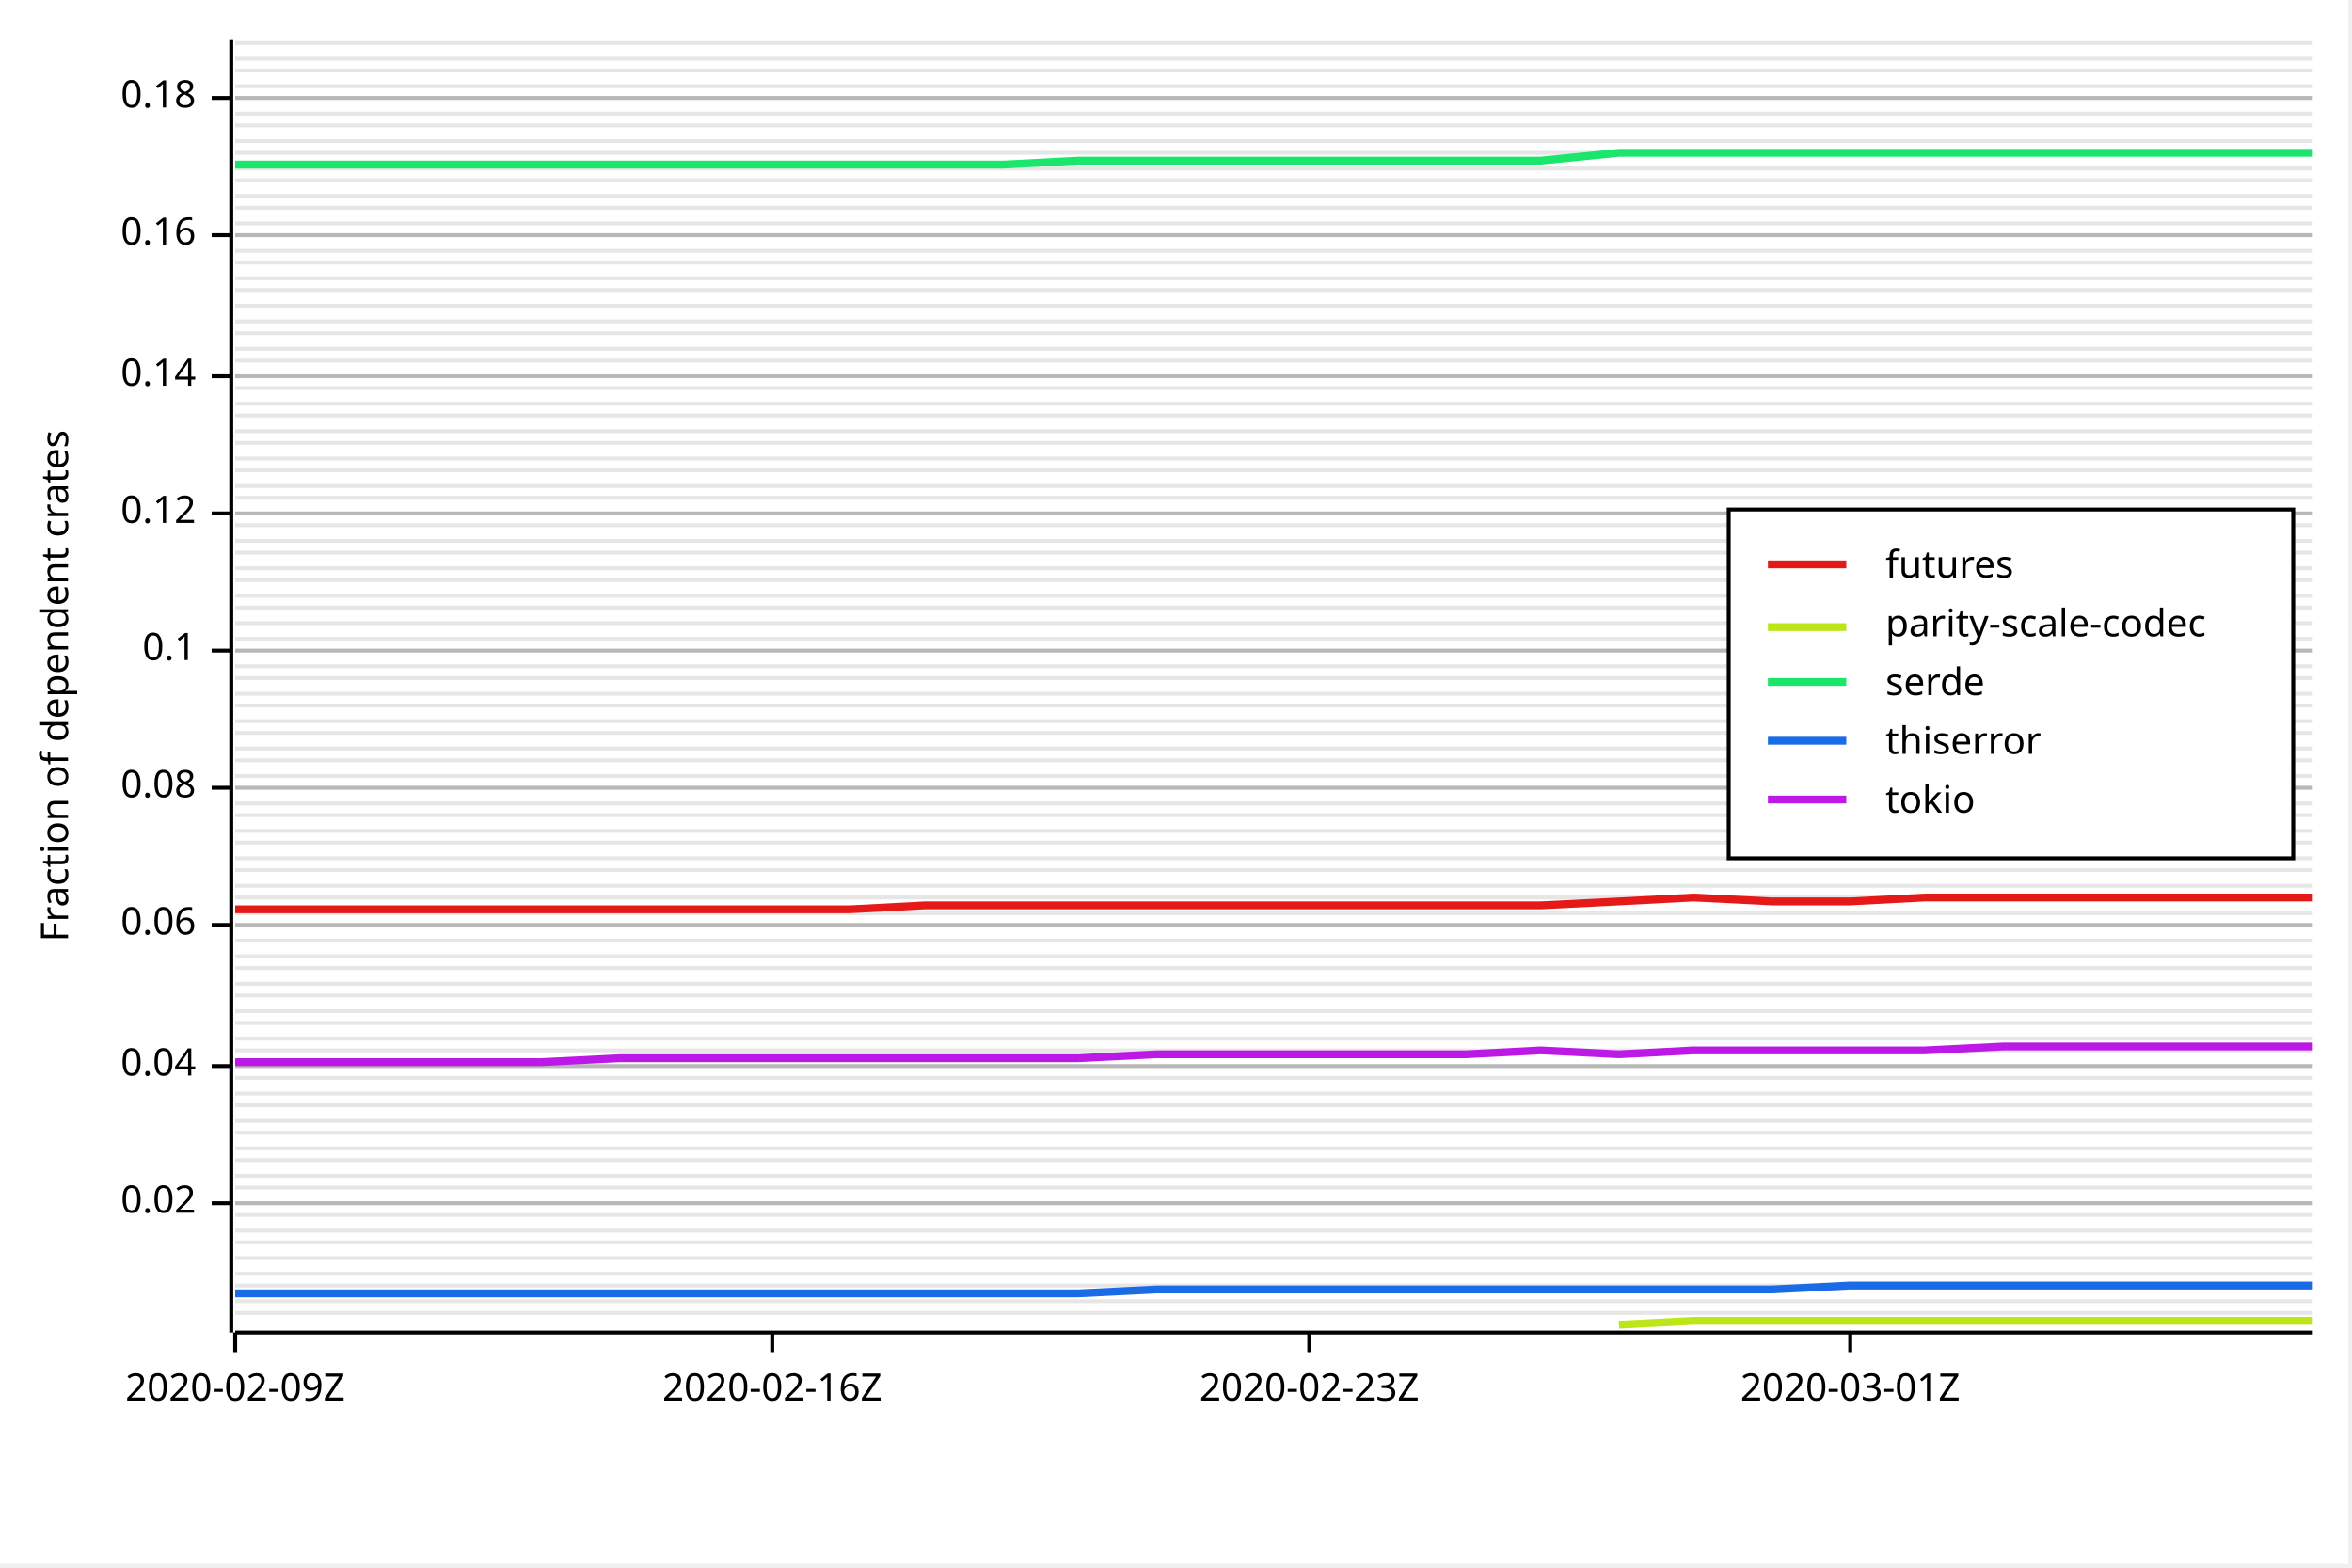
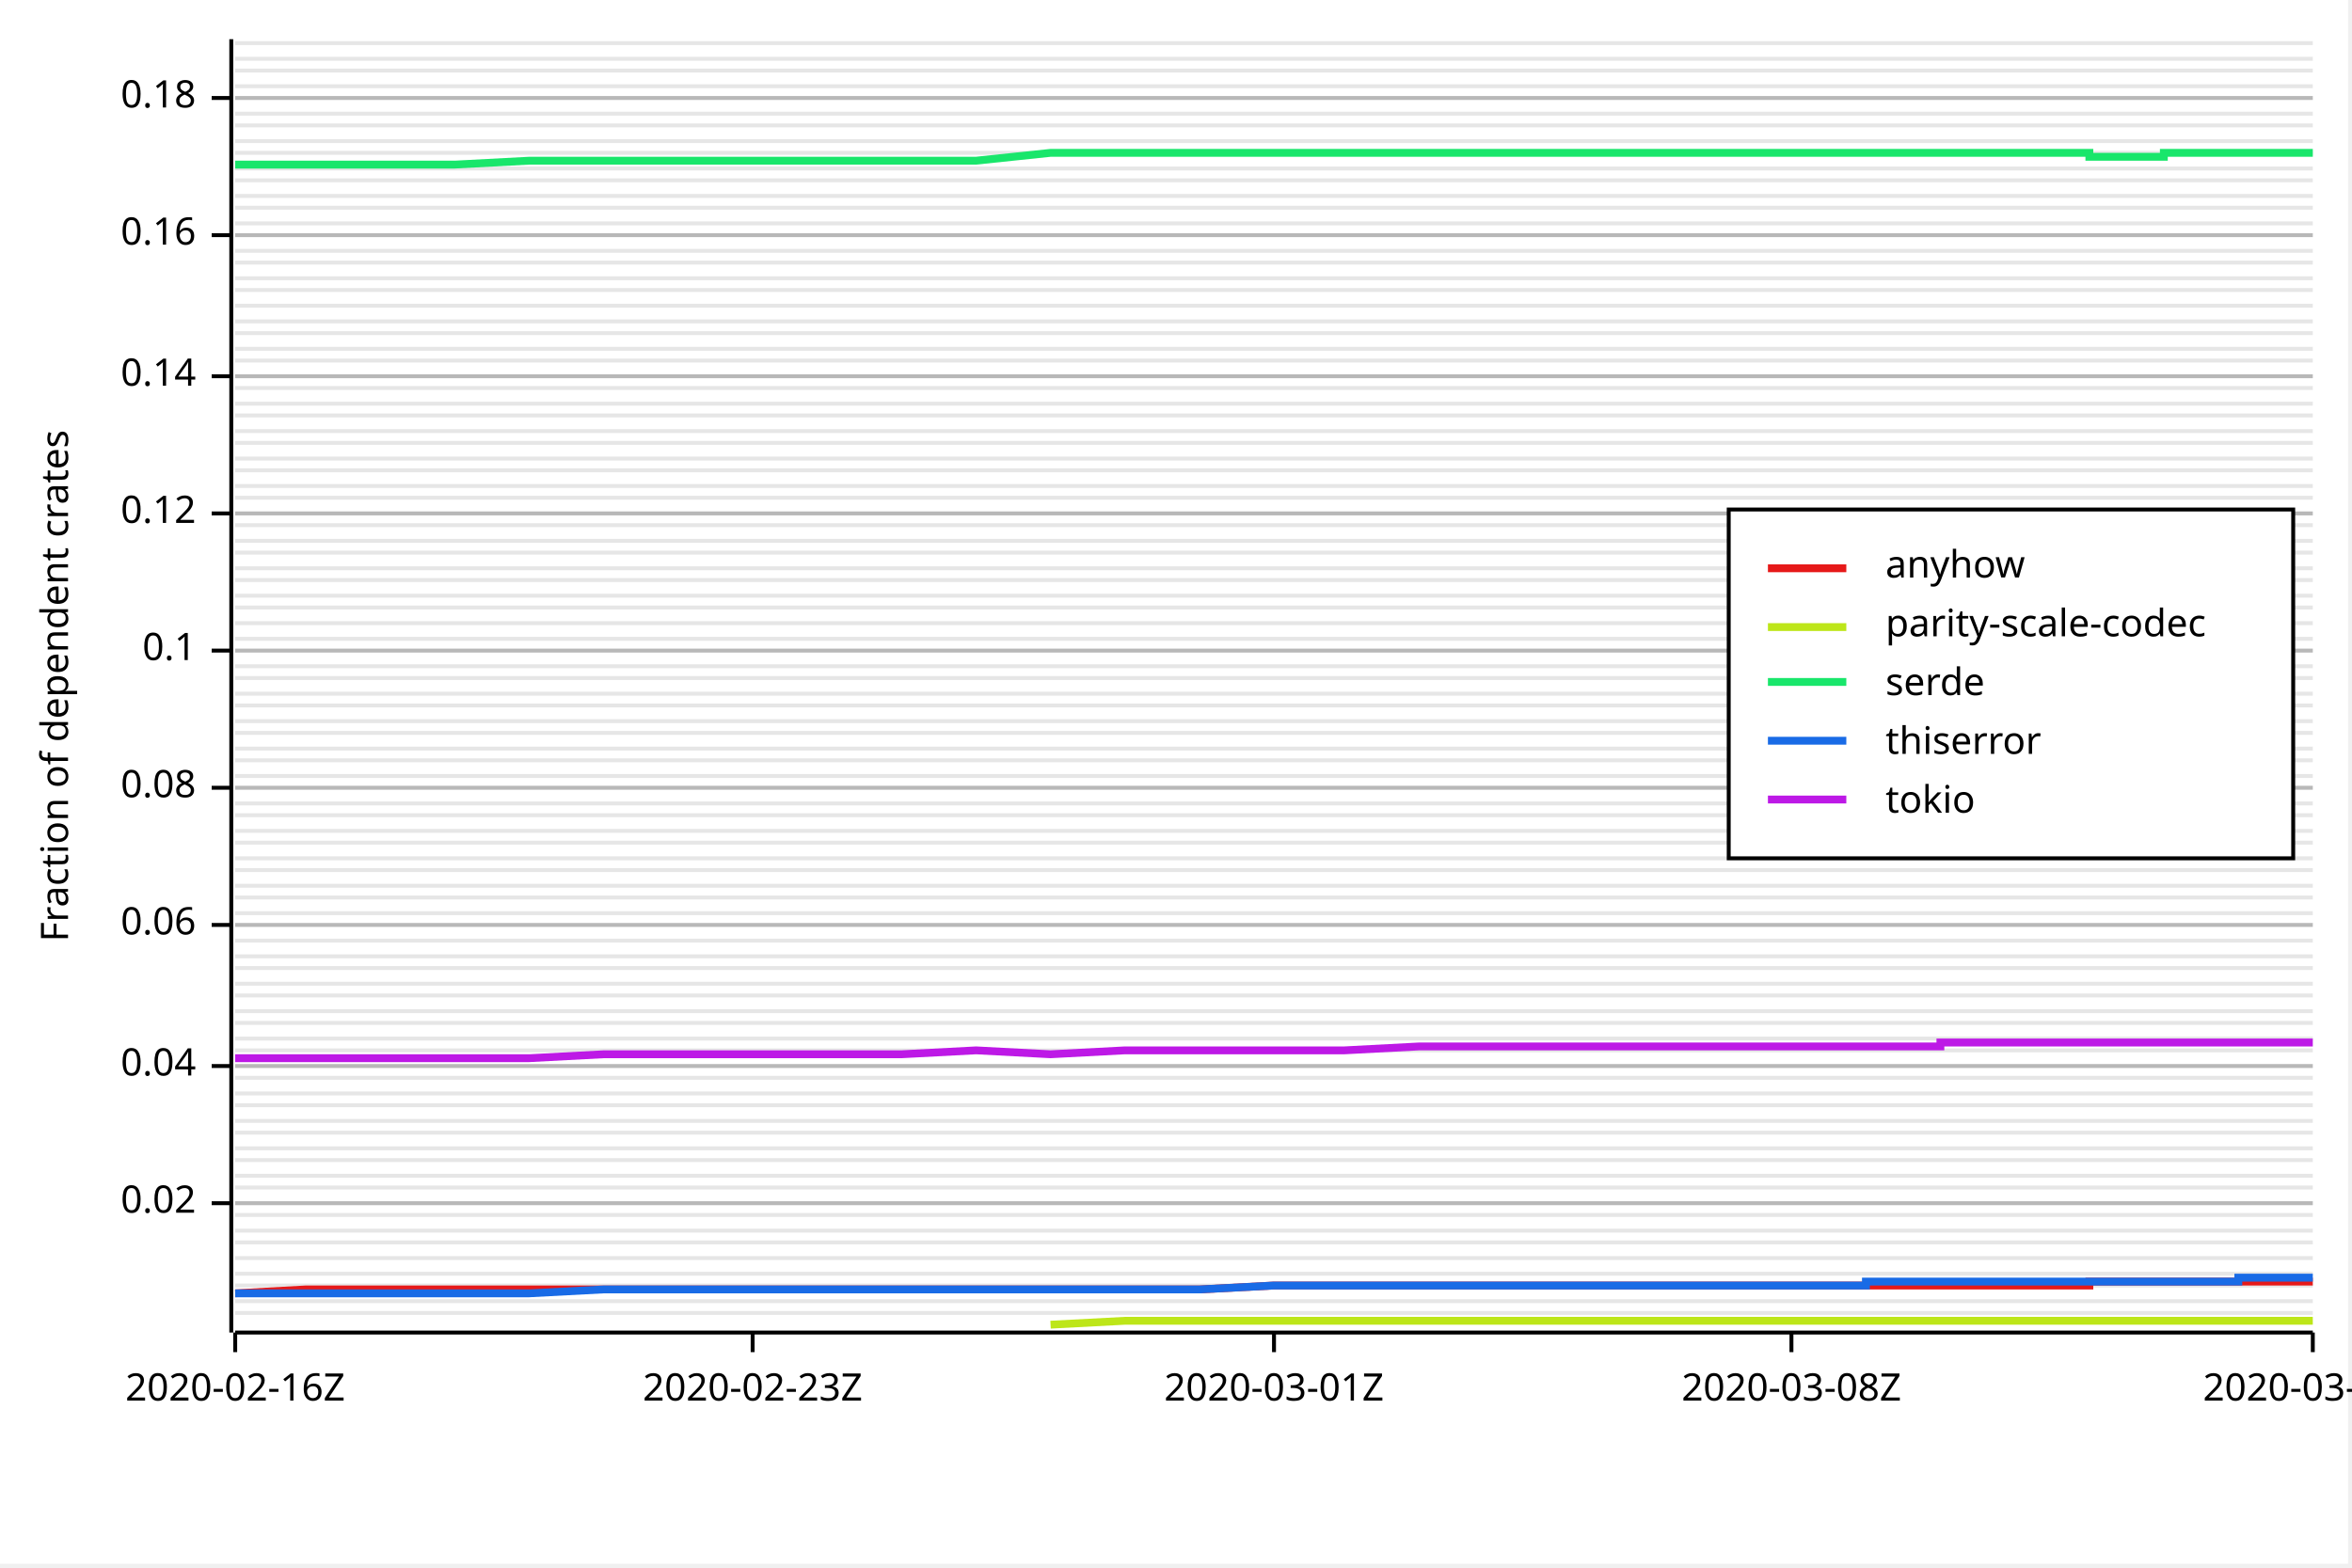
<svg xmlns="http://www.w3.org/2000/svg" width="600" height="400">
  <rect x="0" y="0" width="599" height="399" opacity="1" fill="#FFFFFF" stroke="none" />
  <line opacity="0.1" stroke="#000000" stroke-width="1" x1="60" y1="335" x2="590" y2="335" />
  <line opacity="0.1" stroke="#000000" stroke-width="1" x1="60" y1="332" x2="590" y2="332" />
  <line opacity="0.1" stroke="#000000" stroke-width="1" x1="60" y1="328" x2="590" y2="328" />
  <line opacity="0.1" stroke="#000000" stroke-width="1" x1="60" y1="325" x2="590" y2="325" />
  <line opacity="0.1" stroke="#000000" stroke-width="1" x1="60" y1="321" x2="590" y2="321" />
  <line opacity="0.1" stroke="#000000" stroke-width="1" x1="60" y1="317" x2="590" y2="317" />
  <line opacity="0.1" stroke="#000000" stroke-width="1" x1="60" y1="314" x2="590" y2="314" />
  <line opacity="0.1" stroke="#000000" stroke-width="1" x1="60" y1="310" x2="590" y2="310" />
  <line opacity="0.1" stroke="#000000" stroke-width="1" x1="60" y1="307" x2="590" y2="307" />
  <line opacity="0.1" stroke="#000000" stroke-width="1" x1="60" y1="303" x2="590" y2="303" />
  <line opacity="0.1" stroke="#000000" stroke-width="1" x1="60" y1="300" x2="590" y2="300" />
  <line opacity="0.1" stroke="#000000" stroke-width="1" x1="60" y1="296" x2="590" y2="296" />
  <line opacity="0.1" stroke="#000000" stroke-width="1" x1="60" y1="293" x2="590" y2="293" />
  <line opacity="0.1" stroke="#000000" stroke-width="1" x1="60" y1="289" x2="590" y2="289" />
  <line opacity="0.1" stroke="#000000" stroke-width="1" x1="60" y1="286" x2="590" y2="286" />
  <line opacity="0.1" stroke="#000000" stroke-width="1" x1="60" y1="282" x2="590" y2="282" />
  <line opacity="0.1" stroke="#000000" stroke-width="1" x1="60" y1="279" x2="590" y2="279" />
  <line opacity="0.1" stroke="#000000" stroke-width="1" x1="60" y1="275" x2="590" y2="275" />
  <line opacity="0.1" stroke="#000000" stroke-width="1" x1="60" y1="272" x2="590" y2="272" />
  <line opacity="0.1" stroke="#000000" stroke-width="1" x1="60" y1="268" x2="590" y2="268" />
  <line opacity="0.1" stroke="#000000" stroke-width="1" x1="60" y1="265" x2="590" y2="265" />
  <line opacity="0.1" stroke="#000000" stroke-width="1" x1="60" y1="261" x2="590" y2="261" />
  <line opacity="0.1" stroke="#000000" stroke-width="1" x1="60" y1="258" x2="590" y2="258" />
  <line opacity="0.1" stroke="#000000" stroke-width="1" x1="60" y1="254" x2="590" y2="254" />
  <line opacity="0.1" stroke="#000000" stroke-width="1" x1="60" y1="251" x2="590" y2="251" />
  <line opacity="0.1" stroke="#000000" stroke-width="1" x1="60" y1="247" x2="590" y2="247" />
  <line opacity="0.1" stroke="#000000" stroke-width="1" x1="60" y1="244" x2="590" y2="244" />
  <line opacity="0.1" stroke="#000000" stroke-width="1" x1="60" y1="240" x2="590" y2="240" />
  <line opacity="0.1" stroke="#000000" stroke-width="1" x1="60" y1="236" x2="590" y2="236" />
  <line opacity="0.1" stroke="#000000" stroke-width="1" x1="60" y1="233" x2="590" y2="233" />
  <line opacity="0.1" stroke="#000000" stroke-width="1" x1="60" y1="229" x2="590" y2="229" />
  <line opacity="0.1" stroke="#000000" stroke-width="1" x1="60" y1="226" x2="590" y2="226" />
  <line opacity="0.1" stroke="#000000" stroke-width="1" x1="60" y1="222" x2="590" y2="222" />
  <line opacity="0.1" stroke="#000000" stroke-width="1" x1="60" y1="219" x2="590" y2="219" />
  <line opacity="0.1" stroke="#000000" stroke-width="1" x1="60" y1="215" x2="590" y2="215" />
  <line opacity="0.1" stroke="#000000" stroke-width="1" x1="60" y1="212" x2="590" y2="212" />
  <line opacity="0.1" stroke="#000000" stroke-width="1" x1="60" y1="208" x2="590" y2="208" />
  <line opacity="0.1" stroke="#000000" stroke-width="1" x1="60" y1="205" x2="590" y2="205" />
  <line opacity="0.1" stroke="#000000" stroke-width="1" x1="60" y1="201" x2="590" y2="201" />
  <line opacity="0.1" stroke="#000000" stroke-width="1" x1="60" y1="198" x2="590" y2="198" />
  <line opacity="0.1" stroke="#000000" stroke-width="1" x1="60" y1="194" x2="590" y2="194" />
  <line opacity="0.1" stroke="#000000" stroke-width="1" x1="60" y1="191" x2="590" y2="191" />
  <line opacity="0.1" stroke="#000000" stroke-width="1" x1="60" y1="187" x2="590" y2="187" />
  <line opacity="0.1" stroke="#000000" stroke-width="1" x1="60" y1="184" x2="590" y2="184" />
  <line opacity="0.1" stroke="#000000" stroke-width="1" x1="60" y1="180" x2="590" y2="180" />
  <line opacity="0.1" stroke="#000000" stroke-width="1" x1="60" y1="177" x2="590" y2="177" />
  <line opacity="0.1" stroke="#000000" stroke-width="1" x1="60" y1="173" x2="590" y2="173" />
  <line opacity="0.1" stroke="#000000" stroke-width="1" x1="60" y1="170" x2="590" y2="170" />
  <line opacity="0.1" stroke="#000000" stroke-width="1" x1="60" y1="166" x2="590" y2="166" />
  <line opacity="0.1" stroke="#000000" stroke-width="1" x1="60" y1="163" x2="590" y2="163" />
  <line opacity="0.1" stroke="#000000" stroke-width="1" x1="60" y1="159" x2="590" y2="159" />
  <line opacity="0.1" stroke="#000000" stroke-width="1" x1="60" y1="155" x2="590" y2="155" />
  <line opacity="0.1" stroke="#000000" stroke-width="1" x1="60" y1="152" x2="590" y2="152" />
  <line opacity="0.1" stroke="#000000" stroke-width="1" x1="60" y1="148" x2="590" y2="148" />
  <line opacity="0.1" stroke="#000000" stroke-width="1" x1="60" y1="145" x2="590" y2="145" />
  <line opacity="0.1" stroke="#000000" stroke-width="1" x1="60" y1="141" x2="590" y2="141" />
  <line opacity="0.1" stroke="#000000" stroke-width="1" x1="60" y1="138" x2="590" y2="138" />
  <line opacity="0.1" stroke="#000000" stroke-width="1" x1="60" y1="134" x2="590" y2="134" />
  <line opacity="0.1" stroke="#000000" stroke-width="1" x1="60" y1="131" x2="590" y2="131" />
  <line opacity="0.1" stroke="#000000" stroke-width="1" x1="60" y1="127" x2="590" y2="127" />
  <line opacity="0.1" stroke="#000000" stroke-width="1" x1="60" y1="124" x2="590" y2="124" />
  <line opacity="0.1" stroke="#000000" stroke-width="1" x1="60" y1="120" x2="590" y2="120" />
  <line opacity="0.1" stroke="#000000" stroke-width="1" x1="60" y1="117" x2="590" y2="117" />
  <line opacity="0.1" stroke="#000000" stroke-width="1" x1="60" y1="113" x2="590" y2="113" />
  <line opacity="0.1" stroke="#000000" stroke-width="1" x1="60" y1="110" x2="590" y2="110" />
  <line opacity="0.1" stroke="#000000" stroke-width="1" x1="60" y1="106" x2="590" y2="106" />
  <line opacity="0.1" stroke="#000000" stroke-width="1" x1="60" y1="103" x2="590" y2="103" />
  <line opacity="0.1" stroke="#000000" stroke-width="1" x1="60" y1="99" x2="590" y2="99" />
  <line opacity="0.1" stroke="#000000" stroke-width="1" x1="60" y1="96" x2="590" y2="96" />
  <line opacity="0.1" stroke="#000000" stroke-width="1" x1="60" y1="92" x2="590" y2="92" />
  <line opacity="0.1" stroke="#000000" stroke-width="1" x1="60" y1="89" x2="590" y2="89" />
  <line opacity="0.1" stroke="#000000" stroke-width="1" x1="60" y1="85" x2="590" y2="85" />
  <line opacity="0.1" stroke="#000000" stroke-width="1" x1="60" y1="82" x2="590" y2="82" />
  <line opacity="0.1" stroke="#000000" stroke-width="1" x1="60" y1="78" x2="590" y2="78" />
  <line opacity="0.1" stroke="#000000" stroke-width="1" x1="60" y1="74" x2="590" y2="74" />
  <line opacity="0.1" stroke="#000000" stroke-width="1" x1="60" y1="71" x2="590" y2="71" />
  <line opacity="0.1" stroke="#000000" stroke-width="1" x1="60" y1="67" x2="590" y2="67" />
  <line opacity="0.1" stroke="#000000" stroke-width="1" x1="60" y1="64" x2="590" y2="64" />
  <line opacity="0.1" stroke="#000000" stroke-width="1" x1="60" y1="60" x2="590" y2="60" />
  <line opacity="0.1" stroke="#000000" stroke-width="1" x1="60" y1="57" x2="590" y2="57" />
  <line opacity="0.1" stroke="#000000" stroke-width="1" x1="60" y1="53" x2="590" y2="53" />
  <line opacity="0.1" stroke="#000000" stroke-width="1" x1="60" y1="50" x2="590" y2="50" />
  <line opacity="0.1" stroke="#000000" stroke-width="1" x1="60" y1="46" x2="590" y2="46" />
  <line opacity="0.1" stroke="#000000" stroke-width="1" x1="60" y1="43" x2="590" y2="43" />
  <line opacity="0.1" stroke="#000000" stroke-width="1" x1="60" y1="39" x2="590" y2="39" />
  <line opacity="0.1" stroke="#000000" stroke-width="1" x1="60" y1="36" x2="590" y2="36" />
  <line opacity="0.1" stroke="#000000" stroke-width="1" x1="60" y1="32" x2="590" y2="32" />
  <line opacity="0.1" stroke="#000000" stroke-width="1" x1="60" y1="29" x2="590" y2="29" />
  <line opacity="0.1" stroke="#000000" stroke-width="1" x1="60" y1="25" x2="590" y2="25" />
  <line opacity="0.1" stroke="#000000" stroke-width="1" x1="60" y1="22" x2="590" y2="22" />
  <line opacity="0.1" stroke="#000000" stroke-width="1" x1="60" y1="18" x2="590" y2="18" />
  <line opacity="0.1" stroke="#000000" stroke-width="1" x1="60" y1="15" x2="590" y2="15" />
  <line opacity="0.1" stroke="#000000" stroke-width="1" x1="60" y1="11" x2="590" y2="11" />
  <text x="10" y="175" dy="0.76em" text-anchor="middle" font-family="sans-serif" font-size="9.677" opacity="1" fill="#000000" transform="rotate(270, 10, 175)">
Fraction of dependent crates
</text>
  <line opacity="0.2" stroke="#000000" stroke-width="1" x1="60" y1="307" x2="590" y2="307" />
  <line opacity="0.2" stroke="#000000" stroke-width="1" x1="60" y1="272" x2="590" y2="272" />
  <line opacity="0.2" stroke="#000000" stroke-width="1" x1="60" y1="236" x2="590" y2="236" />
  <line opacity="0.2" stroke="#000000" stroke-width="1" x1="60" y1="201" x2="590" y2="201" />
  <line opacity="0.2" stroke="#000000" stroke-width="1" x1="60" y1="166" x2="590" y2="166" />
  <line opacity="0.2" stroke="#000000" stroke-width="1" x1="60" y1="131" x2="590" y2="131" />
  <line opacity="0.2" stroke="#000000" stroke-width="1" x1="60" y1="96" x2="590" y2="96" />
  <line opacity="0.2" stroke="#000000" stroke-width="1" x1="60" y1="60" x2="590" y2="60" />
  <line opacity="0.2" stroke="#000000" stroke-width="1" x1="60" y1="25" x2="590" y2="25" />
  <polyline fill="none" opacity="1" stroke="#000000" stroke-width="1" points="59,10 59,340 " />
  <text x="50" y="307" dy="0.5ex" text-anchor="end" font-family="sans-serif" font-size="9.677" opacity="1" fill="#000000">
0.02
</text>
  <polyline fill="none" opacity="1" stroke="#000000" stroke-width="1" points="54,307 59,307 " />
  <text x="50" y="272" dy="0.5ex" text-anchor="end" font-family="sans-serif" font-size="9.677" opacity="1" fill="#000000">
0.04
</text>
  <polyline fill="none" opacity="1" stroke="#000000" stroke-width="1" points="54,272 59,272 " />
  <text x="50" y="236" dy="0.5ex" text-anchor="end" font-family="sans-serif" font-size="9.677" opacity="1" fill="#000000">
0.06
</text>
  <polyline fill="none" opacity="1" stroke="#000000" stroke-width="1" points="54,236 59,236 " />
  <text x="50" y="201" dy="0.5ex" text-anchor="end" font-family="sans-serif" font-size="9.677" opacity="1" fill="#000000">
0.08
</text>
  <polyline fill="none" opacity="1" stroke="#000000" stroke-width="1" points="54,201 59,201 " />
  <text x="50" y="166" dy="0.5ex" text-anchor="end" font-family="sans-serif" font-size="9.677" opacity="1" fill="#000000">
0.1
</text>
  <polyline fill="none" opacity="1" stroke="#000000" stroke-width="1" points="54,166 59,166 " />
  <text x="50" y="131" dy="0.5ex" text-anchor="end" font-family="sans-serif" font-size="9.677" opacity="1" fill="#000000">
0.12
</text>
  <polyline fill="none" opacity="1" stroke="#000000" stroke-width="1" points="54,131 59,131 " />
  <text x="50" y="96" dy="0.5ex" text-anchor="end" font-family="sans-serif" font-size="9.677" opacity="1" fill="#000000">
0.14
</text>
  <polyline fill="none" opacity="1" stroke="#000000" stroke-width="1" points="54,96 59,96 " />
  <text x="50" y="60" dy="0.5ex" text-anchor="end" font-family="sans-serif" font-size="9.677" opacity="1" fill="#000000">
0.16
</text>
  <polyline fill="none" opacity="1" stroke="#000000" stroke-width="1" points="54,60 59,60 " />
  <text x="50" y="25" dy="0.5ex" text-anchor="end" font-family="sans-serif" font-size="9.677" opacity="1" fill="#000000">
0.18
</text>
  <polyline fill="none" opacity="1" stroke="#000000" stroke-width="1" points="54,25 59,25 " />
  <polyline fill="none" opacity="1" stroke="#000000" stroke-width="1" points="60,340 590,340 " />
  <text x="60" y="350" dy="0.76em" text-anchor="middle" font-family="sans-serif" font-size="9.677" opacity="1" fill="#000000">
- 2020-02-09Z
+ 2020-02-16Z
</text>
  <polyline fill="none" opacity="1" stroke="#000000" stroke-width="1" points="60,340 60,345 " />
-   <text x="197" y="350" dy="0.76em" text-anchor="middle" font-family="sans-serif" font-size="9.677" opacity="1" fill="#000000">
- 2020-02-16Z
- </text>
-   <polyline fill="none" opacity="1" stroke="#000000" stroke-width="1" points="197,340 197,345 " />
-   <text x="334" y="350" dy="0.76em" text-anchor="middle" font-family="sans-serif" font-size="9.677" opacity="1" fill="#000000">
+   <text x="192" y="350" dy="0.76em" text-anchor="middle" font-family="sans-serif" font-size="9.677" opacity="1" fill="#000000">
2020-02-23Z
</text>
-   <polyline fill="none" opacity="1" stroke="#000000" stroke-width="1" points="334,340 334,345 " />
-   <text x="472" y="350" dy="0.76em" text-anchor="middle" font-family="sans-serif" font-size="9.677" opacity="1" fill="#000000">
+   <polyline fill="none" opacity="1" stroke="#000000" stroke-width="1" points="192,340 192,345 " />
+   <text x="325" y="350" dy="0.76em" text-anchor="middle" font-family="sans-serif" font-size="9.677" opacity="1" fill="#000000">
2020-03-01Z
</text>
-   <polyline fill="none" opacity="1" stroke="#000000" stroke-width="1" points="472,340 472,345 " />
-   <polyline fill="none" opacity="1" stroke="#E61919" stroke-width="2" points="60,232 79,232 99,232 118,232 138,232 158,232 177,232 197,232 217,232 236,231 256,231 275,231 295,231 315,231 334,231 354,231 374,231 393,231 413,230 432,229 452,230 472,230 491,229 511,229 531,229 550,229 570,229 570,229 590,229 590,229 " />
-   <polyline fill="none" opacity="1" stroke="#BDE619" stroke-width="2" points="413,338 432,337 452,337 472,337 491,337 511,337 531,337 550,337 570,337 570,337 590,337 590,337 " />
-   <polyline fill="none" opacity="1" stroke="#19E66B" stroke-width="2" points="60,42 79,42 99,42 118,42 138,42 158,42 177,42 197,42 217,42 236,42 256,42 275,41 295,41 315,41 334,41 354,41 374,41 393,41 413,39 432,39 452,39 472,39 491,39 511,39 531,39 550,39 570,39 570,39 590,39 590,39 " />
-   <polyline fill="none" opacity="1" stroke="#196BE6" stroke-width="2" points="60,330 79,330 99,330 118,330 138,330 158,330 177,330 197,330 217,330 236,330 256,330 275,330 295,329 315,329 334,329 354,329 374,329 393,329 413,329 432,329 452,329 472,328 491,328 511,328 531,328 550,328 570,328 570,328 590,328 590,328 " />
-   <polyline fill="none" opacity="1" stroke="#BD19E6" stroke-width="2" points="60,271 79,271 99,271 118,271 138,271 158,270 177,270 197,270 217,270 236,270 256,270 275,270 295,269 315,269 334,269 354,269 374,269 393,268 413,269 432,268 452,268 472,268 491,268 511,267 531,267 550,267 570,267 570,267 590,267 590,267 " />
+   <polyline fill="none" opacity="1" stroke="#000000" stroke-width="1" points="325,340 325,345 " />
+   <text x="457" y="350" dy="0.76em" text-anchor="middle" font-family="sans-serif" font-size="9.677" opacity="1" fill="#000000">
+ 2020-03-08Z
+ </text>
+   <polyline fill="none" opacity="1" stroke="#000000" stroke-width="1" points="457,340 457,345 " />
+   <text x="590" y="350" dy="0.76em" text-anchor="middle" font-family="sans-serif" font-size="9.677" opacity="1" fill="#000000">
+ 2020-03-15Z
+ </text>
+   <polyline fill="none" opacity="1" stroke="#000000" stroke-width="1" points="590,340 590,345 " />
+   <polyline fill="none" opacity="1" stroke="#E61919" stroke-width="2" points="60,330 78,329 97,329 116,329 135,329 154,329 173,329 192,329 211,329 230,329 249,329 268,329 287,329 306,329 325,328 343,328 362,328 381,328 400,328 419,328 419,328 438,328 438,328 457,328 476,328 476,328 495,328 495,328 514,328 533,328 533,327 552,327 552,327 571,327 571,327 590,327 " />
+   <polyline fill="none" opacity="1" stroke="#BDE619" stroke-width="2" points="268,338 287,337 306,337 325,337 343,337 362,337 381,337 400,337 419,337 419,337 438,337 438,337 457,337 476,337 476,337 495,337 495,337 514,337 533,337 552,337 552,337 571,337 571,337 590,337 " />
+   <polyline fill="none" opacity="1" stroke="#19E66B" stroke-width="2" points="60,42 78,42 97,42 116,42 135,41 154,41 173,41 192,41 211,41 230,41 249,41 268,39 287,39 306,39 325,39 343,39 362,39 381,39 400,39 419,39 419,39 438,39 438,39 457,39 476,39 476,39 495,39 495,39 514,39 533,39 533,40 552,40 552,39 571,39 571,39 590,39 " />
+   <polyline fill="none" opacity="1" stroke="#196BE6" stroke-width="2" points="60,330 78,330 97,330 116,330 135,330 154,329 173,329 192,329 211,329 230,329 249,329 268,329 287,329 306,329 325,328 343,328 362,328 381,328 400,328 419,328 419,328 438,328 438,328 457,328 476,328 476,327 495,327 495,327 514,327 533,327 533,327 552,327 552,327 571,327 571,326 590,326 " />
+   <polyline fill="none" opacity="1" stroke="#BD19E6" stroke-width="2" points="60,270 78,270 97,270 116,270 135,270 154,269 173,269 192,269 211,269 230,269 249,268 268,269 287,268 306,268 325,268 343,268 362,267 381,267 400,267 419,267 419,267 438,267 438,267 457,267 476,267 476,267 495,267 495,266 514,266 533,266 533,266 552,266 552,266 571,266 571,266 590,266 " />
  <rect x="441" y="130" width="144" height="89" opacity="1" fill="#FFFFFF" stroke="none" />
  <rect x="441" y="130" width="144" height="89" opacity="1" fill="none" stroke="#000000" />
  <text x="481" y="140" dy="0.76em" text-anchor="start" font-family="sans-serif" font-size="9.677" opacity="1" fill="#000000">
- futures
+ anyhow
</text>
  <text x="481" y="155" dy="0.76em" text-anchor="start" font-family="sans-serif" font-size="9.677" opacity="1" fill="#000000">
parity-scale-codec
</text>
  <text x="481" y="170" dy="0.76em" text-anchor="start" font-family="sans-serif" font-size="9.677" opacity="1" fill="#000000">
serde
</text>
  <text x="481" y="185" dy="0.76em" text-anchor="start" font-family="sans-serif" font-size="9.677" opacity="1" fill="#000000">
thiserror
</text>
  <text x="481" y="200" dy="0.76em" text-anchor="start" font-family="sans-serif" font-size="9.677" opacity="1" fill="#000000">
tokio
</text>
-   <polyline fill="none" opacity="1" stroke="#E61919" stroke-width="2" points="451,144 471,144 " />
+   <polyline fill="none" opacity="1" stroke="#E61919" stroke-width="2" points="451,145 471,145 " />
  <polyline fill="none" opacity="1" stroke="#BDE619" stroke-width="2" points="451,160 471,160 " />
  <polyline fill="none" opacity="1" stroke="#19E66B" stroke-width="2" points="451,174 471,174 " />
  <polyline fill="none" opacity="1" stroke="#196BE6" stroke-width="2" points="451,189 471,189 " />
  <polyline fill="none" opacity="1" stroke="#BD19E6" stroke-width="2" points="451,204 471,204 " />
</svg>
